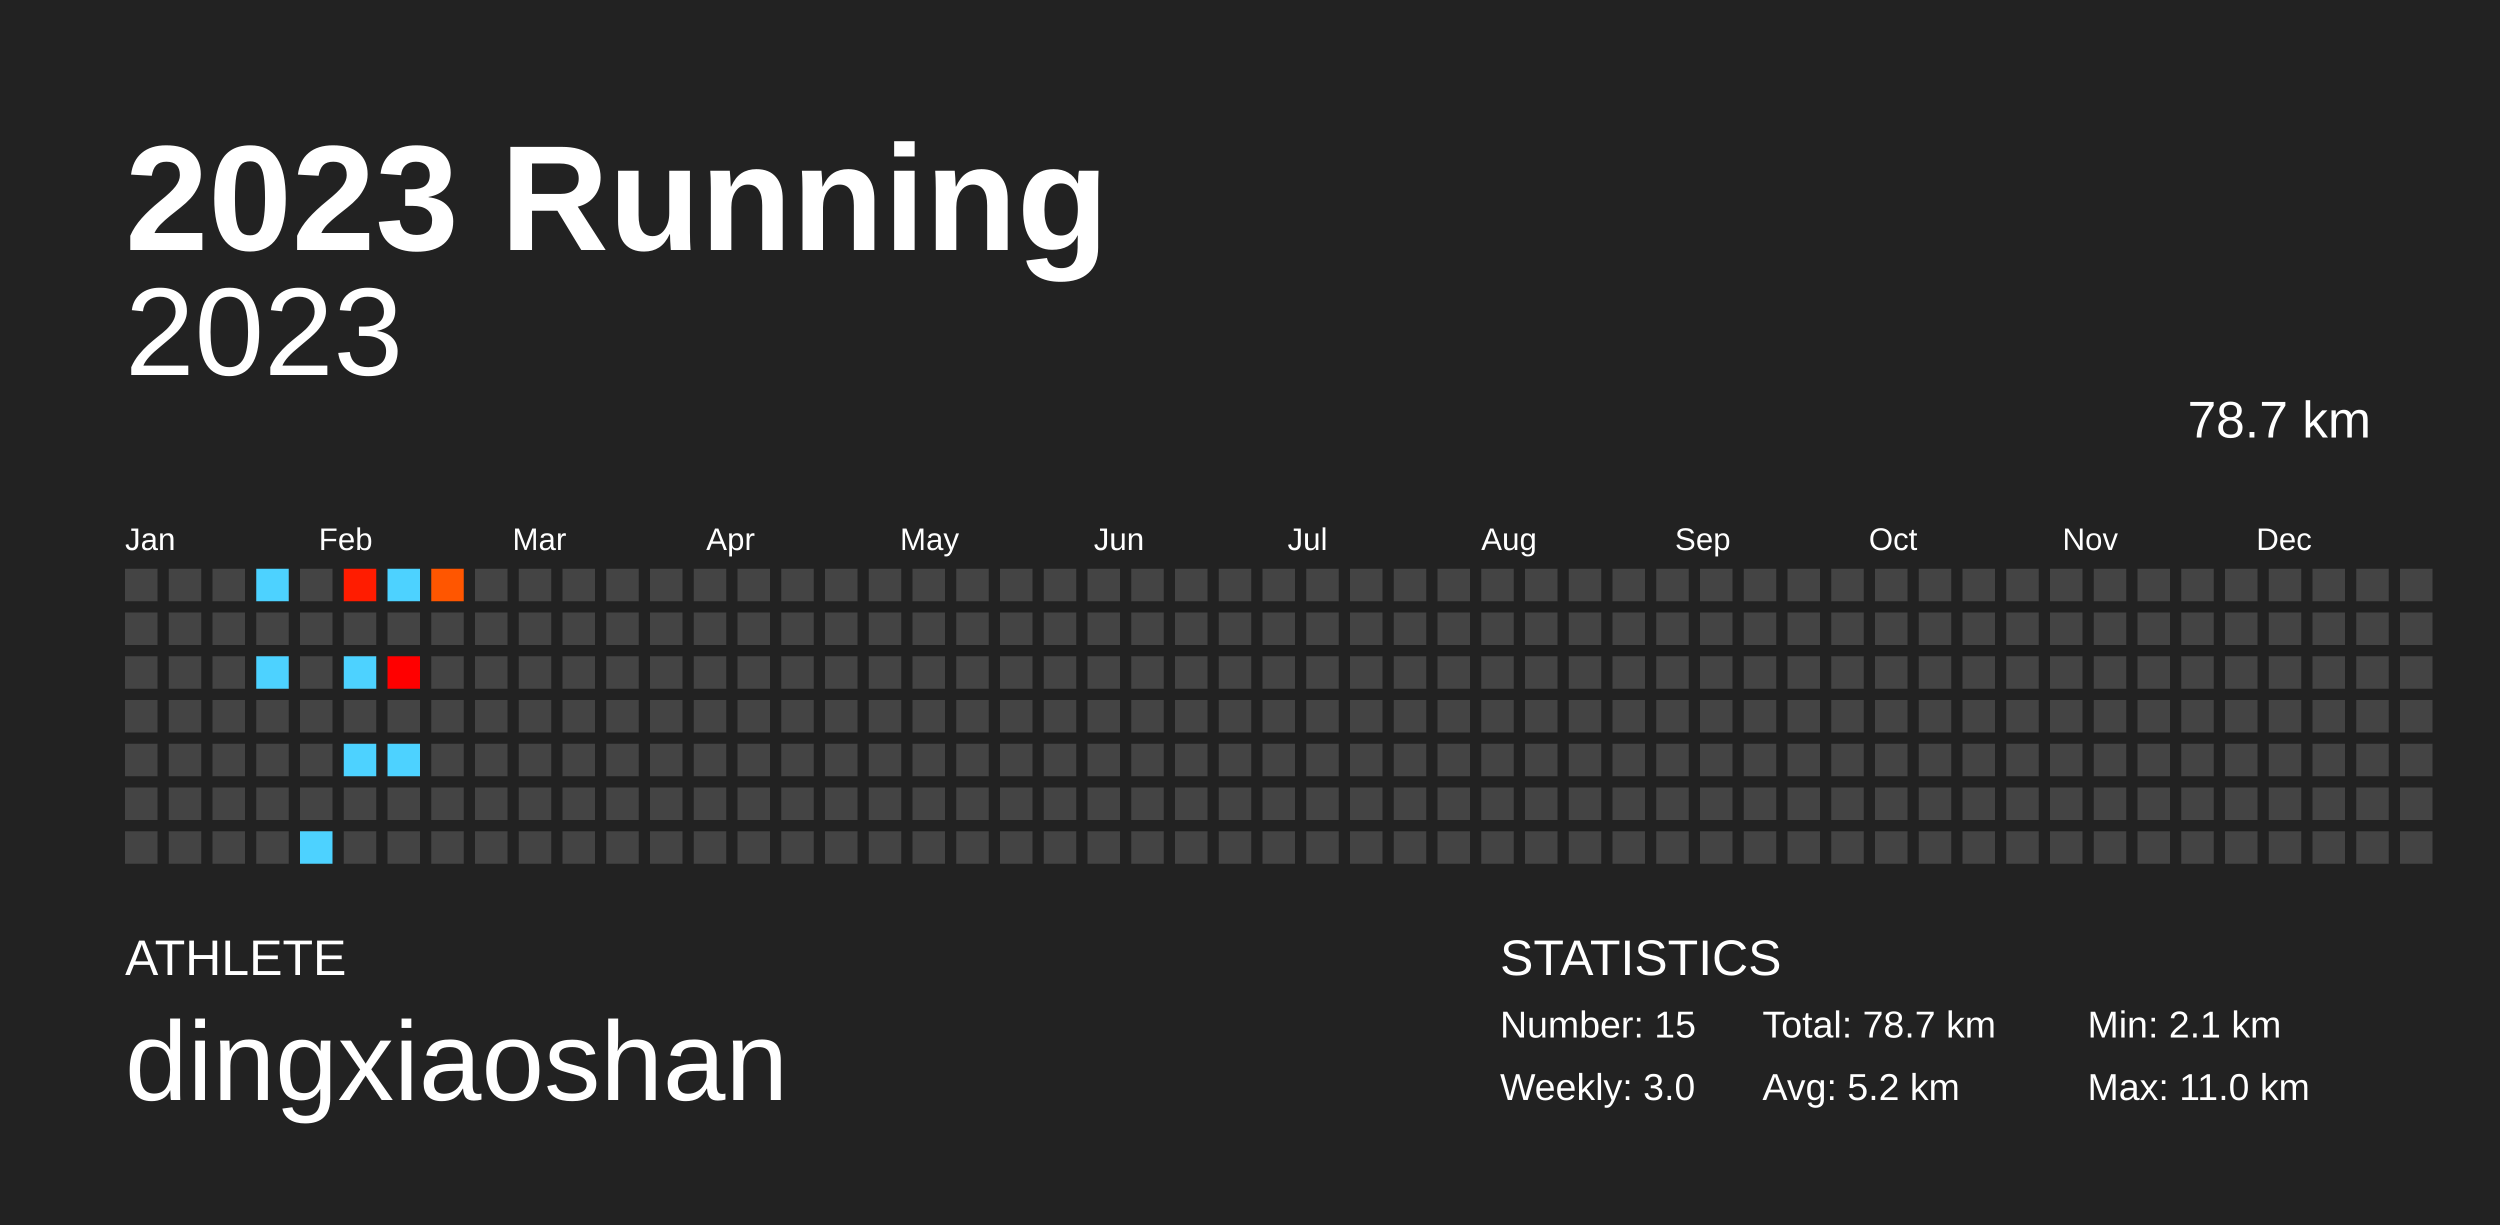
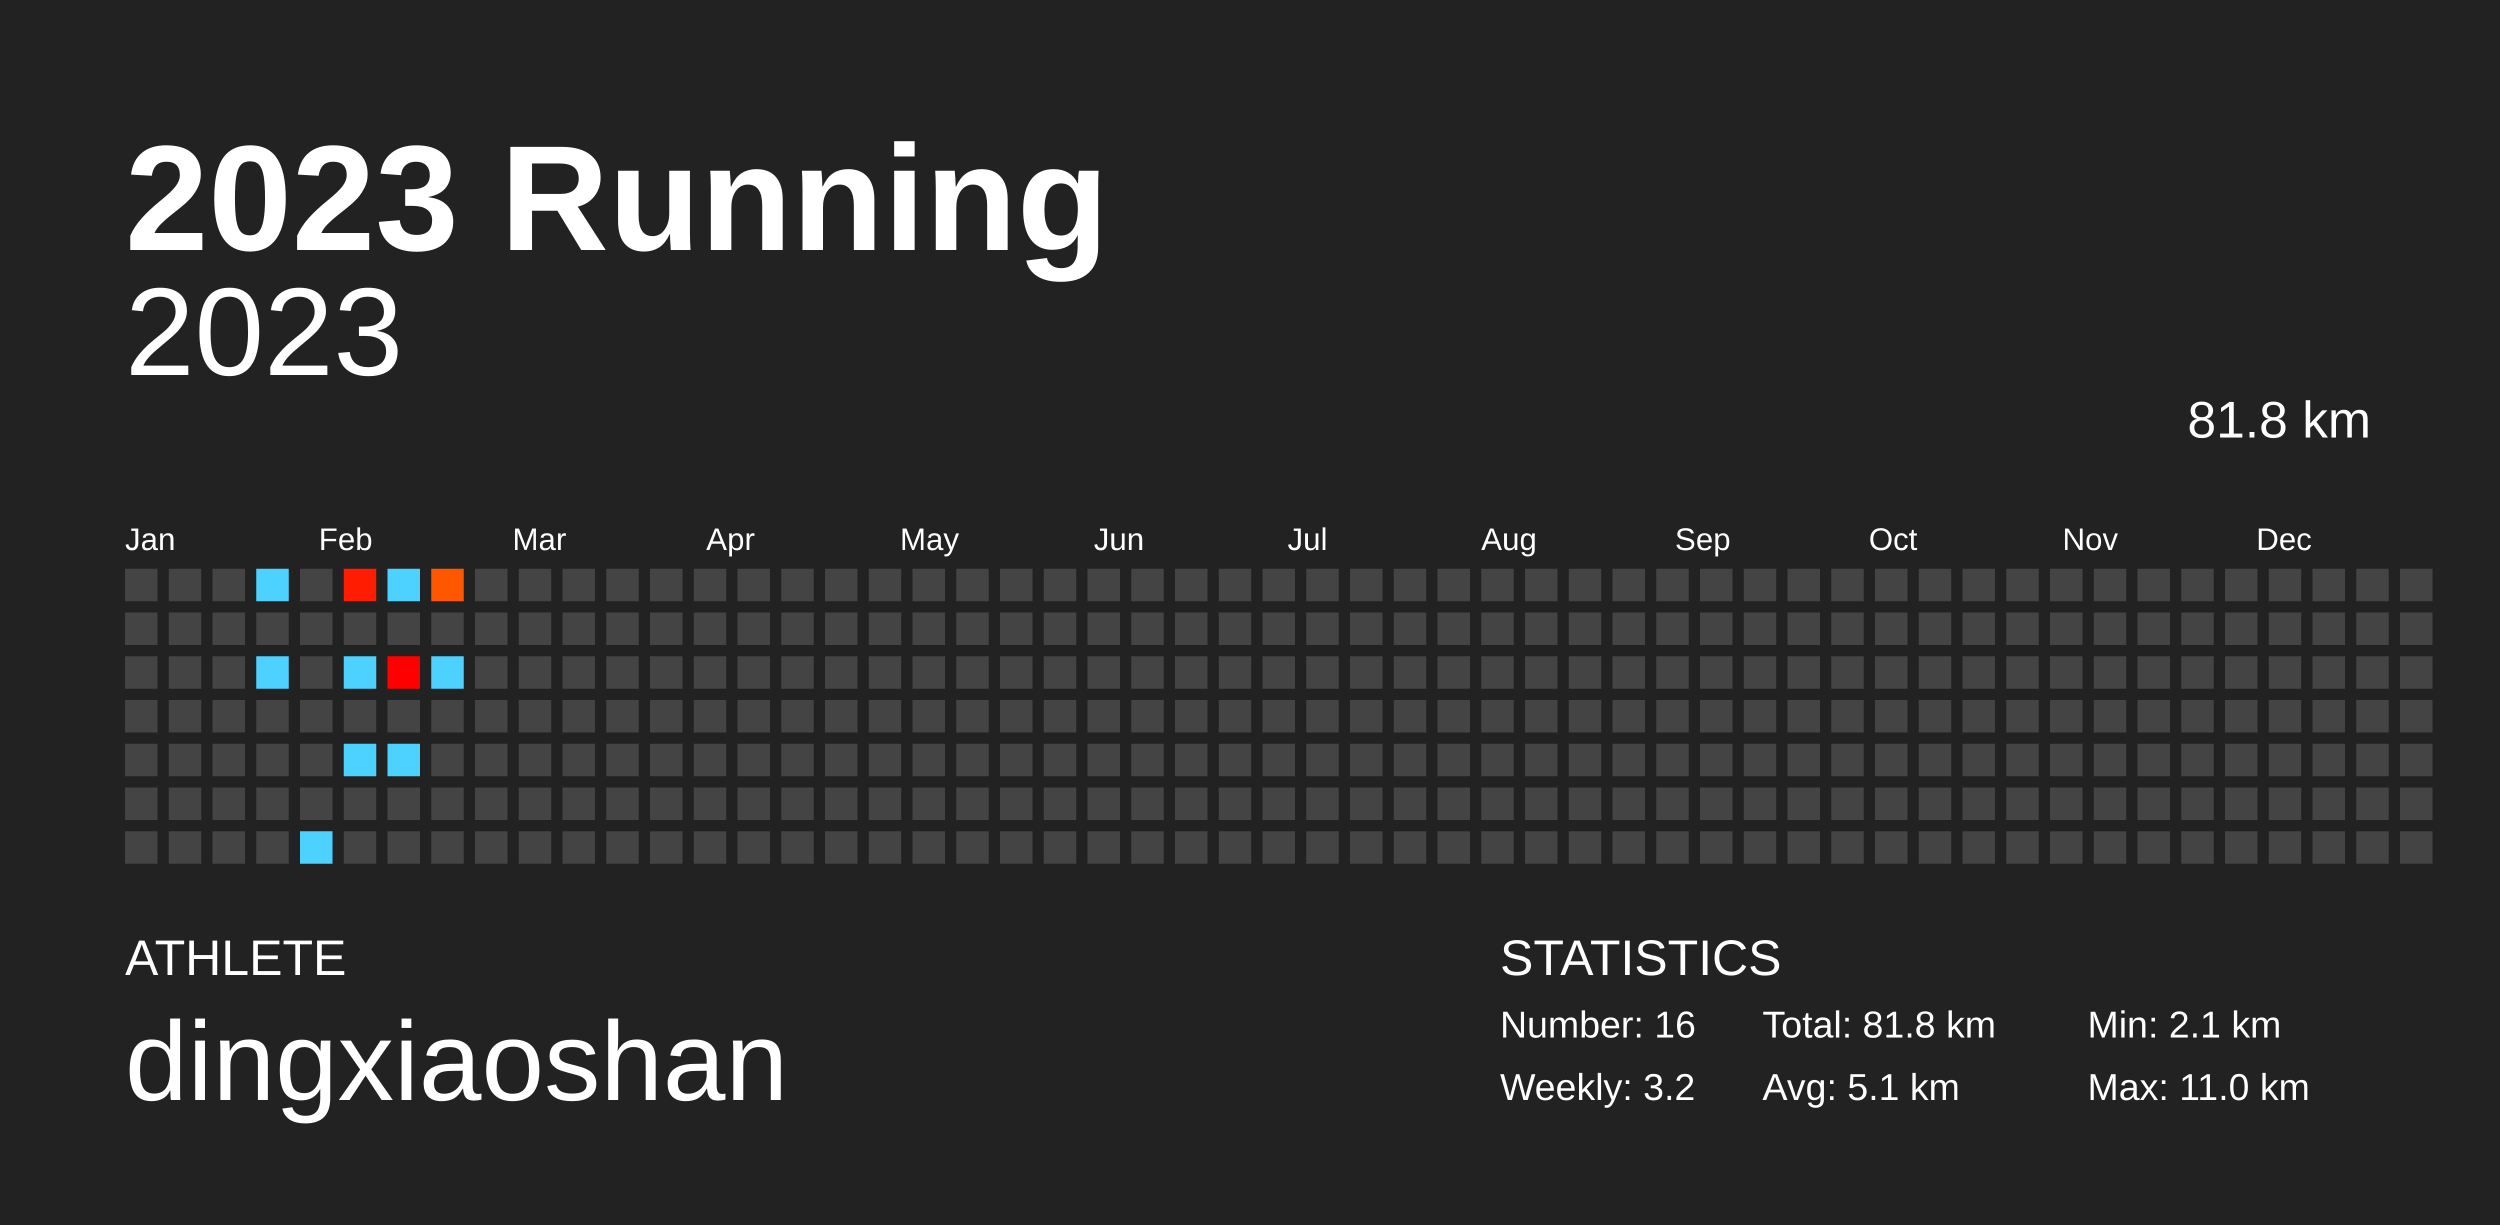
<svg xmlns="http://www.w3.org/2000/svg" baseProfile="full" height="98mm" version="1.1" viewBox="0,0,200,98" width="200mm">
  <defs />
  <rect fill="#222222" height="98" width="200" x="0" y="0" />
  <text fill="#FFFFFF" style="font-size:12px; font-family:Arial; font-weight:bold;" x="10" y="20">2023 Running</text>
  <text fill="#FFFFFF" style="font-size:4px; font-family:Arial" x="10" y="78">ATHLETE</text>
  <text fill="#FFFFFF" style="font-size:9px; font-family:Arial" x="10" y="88">dingxiaoshan</text>
  <text fill="#FFFFFF" style="font-size:4px; font-family:Arial" x="120" y="78">STATISTICS</text>
-   <text fill="#FFFFFF" style="font-size:3px; font-family:Arial" x="120" y="83">Number: 15</text>
-   <text fill="#FFFFFF" style="font-size:3px; font-family:Arial" x="120" y="88">Weekly: 3.0</text>
-   <text fill="#FFFFFF" style="font-size:3px; font-family:Arial" x="141" y="83">Total: 78.7 km</text>
-   <text fill="#FFFFFF" style="font-size:3px; font-family:Arial" x="141" y="88">Avg: 5.2 km</text>
+   <text fill="#FFFFFF" style="font-size:3px; font-family:Arial" x="120" y="83">Number: 16</text>
+   <text fill="#FFFFFF" style="font-size:3px; font-family:Arial" x="120" y="88">Weekly: 3.2</text>
+   <text fill="#FFFFFF" style="font-size:3px; font-family:Arial" x="141" y="83">Total: 81.8 km</text>
+   <text fill="#FFFFFF" style="font-size:3px; font-family:Arial" x="141" y="88">Avg: 5.1 km</text>
  <text fill="#FFFFFF" style="font-size:3px; font-family:Arial" x="167" y="83">Min: 2.1 km</text>
  <text fill="#FFFFFF" style="font-size:3px; font-family:Arial" x="167" y="88">Max: 11.0 km</text>
  <text alignment-baseline="hanging" fill="#FFFFFF" style="font-size:10.0px; font-family:Arial;" x="10" y="30">2023</text>
-   <text alignment-baseline="hanging" fill="#FFFFFF" style="font-size:4.125px; font-family:Arial;" x="175" y="35">78.7 km</text>
+   <text alignment-baseline="hanging" fill="#FFFFFF" style="font-size:4.125px; font-family:Arial;" x="175" y="35">81.8 km</text>
  <text fill="#FFFFFF" style="font-size:2.5px; font-family:Arial" x="10.0" y="44">Jan</text>
  <text fill="#FFFFFF" style="font-size:2.5px; font-family:Arial" x="25.5" y="44">Feb</text>
  <text fill="#FFFFFF" style="font-size:2.5px; font-family:Arial" x="41.0" y="44">Mar</text>
  <text fill="#FFFFFF" style="font-size:2.5px; font-family:Arial" x="56.5" y="44">Apr</text>
  <text fill="#FFFFFF" style="font-size:2.5px; font-family:Arial" x="72.0" y="44">May</text>
  <text fill="#FFFFFF" style="font-size:2.5px; font-family:Arial" x="87.5" y="44">Jun</text>
  <text fill="#FFFFFF" style="font-size:2.5px; font-family:Arial" x="103.0" y="44">Jul</text>
  <text fill="#FFFFFF" style="font-size:2.5px; font-family:Arial" x="118.5" y="44">Aug</text>
  <text fill="#FFFFFF" style="font-size:2.5px; font-family:Arial" x="134.0" y="44">Sep</text>
  <text fill="#FFFFFF" style="font-size:2.5px; font-family:Arial" x="149.5" y="44">Oct</text>
  <text fill="#FFFFFF" style="font-size:2.5px; font-family:Arial" x="165.0" y="44">Nov</text>
  <text fill="#FFFFFF" style="font-size:2.5px; font-family:Arial" x="180.5" y="44">Dec</text>
  <rect fill="#444444" height="2.6" width="2.6" x="10.0" y="45.5" />
  <rect fill="#444444" height="2.6" width="2.6" x="10.0" y="49.0" />
  <rect fill="#444444" height="2.6" width="2.6" x="10.0" y="52.5" />
  <rect fill="#444444" height="2.6" width="2.6" x="10.0" y="56.0" />
  <rect fill="#444444" height="2.6" width="2.6" x="10.0" y="59.5" />
  <rect fill="#444444" height="2.6" width="2.6" x="10.0" y="63.0" />
  <rect fill="#444444" height="2.6" width="2.6" x="10.0" y="66.5" />
  <rect fill="#444444" height="2.6" width="2.6" x="13.5" y="45.5" />
  <rect fill="#444444" height="2.6" width="2.6" x="13.5" y="49.0" />
  <rect fill="#444444" height="2.6" width="2.6" x="13.5" y="52.5" />
  <rect fill="#444444" height="2.6" width="2.6" x="13.5" y="56.0" />
  <rect fill="#444444" height="2.6" width="2.6" x="13.5" y="59.5" />
  <rect fill="#444444" height="2.6" width="2.6" x="13.5" y="63.0" />
  <rect fill="#444444" height="2.6" width="2.6" x="13.5" y="66.5" />
  <rect fill="#444444" height="2.6" width="2.6" x="17.0" y="45.5" />
  <rect fill="#444444" height="2.6" width="2.6" x="17.0" y="49.0" />
  <rect fill="#444444" height="2.6" width="2.6" x="17.0" y="52.5" />
  <rect fill="#444444" height="2.6" width="2.6" x="17.0" y="56.0" />
  <rect fill="#444444" height="2.6" width="2.6" x="17.0" y="59.5" />
  <rect fill="#444444" height="2.6" width="2.6" x="17.0" y="63.0" />
  <rect fill="#444444" height="2.6" width="2.6" x="17.0" y="66.5" />
  <rect fill="#4dd2ff" height="2.6" width="2.6" x="20.5" y="45.5" />
  <rect fill="#444444" height="2.6" width="2.6" x="20.5" y="49.0" />
  <rect fill="#4dd2ff" height="2.6" width="2.6" x="20.5" y="52.5" />
  <rect fill="#444444" height="2.6" width="2.6" x="20.5" y="56.0" />
  <rect fill="#444444" height="2.6" width="2.6" x="20.5" y="59.5" />
  <rect fill="#444444" height="2.6" width="2.6" x="20.5" y="63.0" />
  <rect fill="#444444" height="2.6" width="2.6" x="20.5" y="66.5" />
  <rect fill="#444444" height="2.6" width="2.6" x="24.0" y="45.5" />
  <rect fill="#444444" height="2.6" width="2.6" x="24.0" y="49.0" />
  <rect fill="#444444" height="2.6" width="2.6" x="24.0" y="52.5" />
  <rect fill="#444444" height="2.6" width="2.6" x="24.0" y="56.0" />
  <rect fill="#444444" height="2.6" width="2.6" x="24.0" y="59.5" />
  <rect fill="#444444" height="2.6" width="2.6" x="24.0" y="63.0" />
  <rect fill="#4dd2ff" height="2.6" width="2.6" x="24.0" y="66.5" />
  <rect fill="#ff1c00" height="2.6" width="2.6" x="27.5" y="45.5" />
  <rect fill="#444444" height="2.6" width="2.6" x="27.5" y="49.0" />
  <rect fill="#4dd2ff" height="2.6" width="2.6" x="27.5" y="52.5" />
  <rect fill="#444444" height="2.6" width="2.6" x="27.5" y="56.0" />
  <rect fill="#4dd2ff" height="2.6" width="2.6" x="27.5" y="59.5" />
  <rect fill="#444444" height="2.6" width="2.6" x="27.5" y="63.0" />
  <rect fill="#444444" height="2.6" width="2.6" x="27.5" y="66.5" />
  <rect fill="#4dd2ff" height="2.6" width="2.6" x="31.0" y="45.5" />
  <rect fill="#444444" height="2.6" width="2.6" x="31.0" y="49.0" />
  <rect fill="#ff0000" height="2.6" width="2.6" x="31.0" y="52.5" />
  <rect fill="#444444" height="2.6" width="2.6" x="31.0" y="56.0" />
  <rect fill="#4dd2ff" height="2.6" width="2.6" x="31.0" y="59.5" />
  <rect fill="#444444" height="2.6" width="2.6" x="31.0" y="63.0" />
  <rect fill="#444444" height="2.6" width="2.6" x="31.0" y="66.5" />
  <rect fill="#ff5600" height="2.6" width="2.6" x="34.5" y="45.5" />
  <rect fill="#444444" height="2.6" width="2.6" x="34.5" y="49.0" />
-   <rect fill="#444444" height="2.6" width="2.6" x="34.5" y="52.5" />
+   <rect fill="#4dd2ff" height="2.6" width="2.6" x="34.5" y="52.5" />
  <rect fill="#444444" height="2.6" width="2.6" x="34.5" y="56.0" />
  <rect fill="#444444" height="2.6" width="2.6" x="34.5" y="59.5" />
  <rect fill="#444444" height="2.6" width="2.6" x="34.5" y="63.0" />
  <rect fill="#444444" height="2.6" width="2.6" x="34.5" y="66.5" />
  <rect fill="#444444" height="2.6" width="2.6" x="38.0" y="45.5" />
  <rect fill="#444444" height="2.6" width="2.6" x="38.0" y="49.0" />
  <rect fill="#444444" height="2.6" width="2.6" x="38.0" y="52.5" />
  <rect fill="#444444" height="2.6" width="2.6" x="38.0" y="56.0" />
  <rect fill="#444444" height="2.6" width="2.6" x="38.0" y="59.5" />
  <rect fill="#444444" height="2.6" width="2.6" x="38.0" y="63.0" />
  <rect fill="#444444" height="2.6" width="2.6" x="38.0" y="66.5" />
  <rect fill="#444444" height="2.6" width="2.6" x="41.5" y="45.5" />
  <rect fill="#444444" height="2.6" width="2.6" x="41.5" y="49.0" />
  <rect fill="#444444" height="2.6" width="2.6" x="41.5" y="52.5" />
  <rect fill="#444444" height="2.6" width="2.6" x="41.5" y="56.0" />
  <rect fill="#444444" height="2.6" width="2.6" x="41.5" y="59.5" />
  <rect fill="#444444" height="2.6" width="2.6" x="41.5" y="63.0" />
  <rect fill="#444444" height="2.6" width="2.6" x="41.5" y="66.5" />
  <rect fill="#444444" height="2.6" width="2.6" x="45.0" y="45.5" />
  <rect fill="#444444" height="2.6" width="2.6" x="45.0" y="49.0" />
  <rect fill="#444444" height="2.6" width="2.6" x="45.0" y="52.5" />
  <rect fill="#444444" height="2.6" width="2.6" x="45.0" y="56.0" />
  <rect fill="#444444" height="2.6" width="2.6" x="45.0" y="59.5" />
  <rect fill="#444444" height="2.6" width="2.6" x="45.0" y="63.0" />
  <rect fill="#444444" height="2.6" width="2.6" x="45.0" y="66.5" />
  <rect fill="#444444" height="2.6" width="2.6" x="48.5" y="45.5" />
  <rect fill="#444444" height="2.6" width="2.6" x="48.5" y="49.0" />
  <rect fill="#444444" height="2.6" width="2.6" x="48.5" y="52.5" />
  <rect fill="#444444" height="2.6" width="2.6" x="48.5" y="56.0" />
  <rect fill="#444444" height="2.6" width="2.6" x="48.5" y="59.5" />
  <rect fill="#444444" height="2.6" width="2.6" x="48.5" y="63.0" />
  <rect fill="#444444" height="2.6" width="2.6" x="48.5" y="66.5" />
  <rect fill="#444444" height="2.6" width="2.6" x="52.0" y="45.5" />
  <rect fill="#444444" height="2.6" width="2.6" x="52.0" y="49.0" />
  <rect fill="#444444" height="2.6" width="2.6" x="52.0" y="52.5" />
  <rect fill="#444444" height="2.6" width="2.6" x="52.0" y="56.0" />
  <rect fill="#444444" height="2.6" width="2.6" x="52.0" y="59.5" />
  <rect fill="#444444" height="2.6" width="2.6" x="52.0" y="63.0" />
  <rect fill="#444444" height="2.6" width="2.6" x="52.0" y="66.5" />
  <rect fill="#444444" height="2.6" width="2.6" x="55.5" y="45.5" />
  <rect fill="#444444" height="2.6" width="2.6" x="55.5" y="49.0" />
  <rect fill="#444444" height="2.6" width="2.6" x="55.5" y="52.5" />
  <rect fill="#444444" height="2.6" width="2.6" x="55.5" y="56.0" />
  <rect fill="#444444" height="2.6" width="2.6" x="55.5" y="59.5" />
  <rect fill="#444444" height="2.6" width="2.6" x="55.5" y="63.0" />
  <rect fill="#444444" height="2.6" width="2.6" x="55.5" y="66.5" />
  <rect fill="#444444" height="2.6" width="2.6" x="59.0" y="45.5" />
  <rect fill="#444444" height="2.6" width="2.6" x="59.0" y="49.0" />
  <rect fill="#444444" height="2.6" width="2.6" x="59.0" y="52.5" />
  <rect fill="#444444" height="2.6" width="2.6" x="59.0" y="56.0" />
  <rect fill="#444444" height="2.6" width="2.6" x="59.0" y="59.5" />
  <rect fill="#444444" height="2.6" width="2.6" x="59.0" y="63.0" />
  <rect fill="#444444" height="2.6" width="2.6" x="59.0" y="66.5" />
  <rect fill="#444444" height="2.6" width="2.6" x="62.5" y="45.5" />
  <rect fill="#444444" height="2.6" width="2.6" x="62.5" y="49.0" />
  <rect fill="#444444" height="2.6" width="2.6" x="62.5" y="52.5" />
  <rect fill="#444444" height="2.6" width="2.6" x="62.5" y="56.0" />
  <rect fill="#444444" height="2.6" width="2.6" x="62.5" y="59.5" />
  <rect fill="#444444" height="2.6" width="2.6" x="62.5" y="63.0" />
  <rect fill="#444444" height="2.6" width="2.6" x="62.5" y="66.5" />
  <rect fill="#444444" height="2.6" width="2.6" x="66.0" y="45.5" />
  <rect fill="#444444" height="2.6" width="2.6" x="66.0" y="49.0" />
  <rect fill="#444444" height="2.6" width="2.6" x="66.0" y="52.5" />
  <rect fill="#444444" height="2.6" width="2.6" x="66.0" y="56.0" />
  <rect fill="#444444" height="2.6" width="2.6" x="66.0" y="59.5" />
  <rect fill="#444444" height="2.6" width="2.6" x="66.0" y="63.0" />
  <rect fill="#444444" height="2.6" width="2.6" x="66.0" y="66.5" />
  <rect fill="#444444" height="2.6" width="2.6" x="69.5" y="45.5" />
  <rect fill="#444444" height="2.6" width="2.6" x="69.5" y="49.0" />
  <rect fill="#444444" height="2.6" width="2.6" x="69.5" y="52.5" />
  <rect fill="#444444" height="2.6" width="2.6" x="69.5" y="56.0" />
  <rect fill="#444444" height="2.6" width="2.6" x="69.5" y="59.5" />
  <rect fill="#444444" height="2.6" width="2.6" x="69.5" y="63.0" />
  <rect fill="#444444" height="2.6" width="2.6" x="69.5" y="66.5" />
  <rect fill="#444444" height="2.6" width="2.6" x="73.0" y="45.5" />
  <rect fill="#444444" height="2.6" width="2.6" x="73.0" y="49.0" />
  <rect fill="#444444" height="2.6" width="2.6" x="73.0" y="52.5" />
  <rect fill="#444444" height="2.6" width="2.6" x="73.0" y="56.0" />
  <rect fill="#444444" height="2.6" width="2.6" x="73.0" y="59.5" />
  <rect fill="#444444" height="2.6" width="2.6" x="73.0" y="63.0" />
  <rect fill="#444444" height="2.6" width="2.6" x="73.0" y="66.5" />
  <rect fill="#444444" height="2.6" width="2.6" x="76.5" y="45.5" />
  <rect fill="#444444" height="2.6" width="2.6" x="76.5" y="49.0" />
  <rect fill="#444444" height="2.6" width="2.6" x="76.5" y="52.5" />
  <rect fill="#444444" height="2.6" width="2.6" x="76.5" y="56.0" />
  <rect fill="#444444" height="2.6" width="2.6" x="76.5" y="59.5" />
  <rect fill="#444444" height="2.6" width="2.6" x="76.5" y="63.0" />
  <rect fill="#444444" height="2.6" width="2.6" x="76.5" y="66.5" />
  <rect fill="#444444" height="2.6" width="2.6" x="80.0" y="45.5" />
  <rect fill="#444444" height="2.6" width="2.6" x="80.0" y="49.0" />
  <rect fill="#444444" height="2.6" width="2.6" x="80.0" y="52.5" />
  <rect fill="#444444" height="2.6" width="2.6" x="80.0" y="56.0" />
  <rect fill="#444444" height="2.6" width="2.6" x="80.0" y="59.5" />
  <rect fill="#444444" height="2.6" width="2.6" x="80.0" y="63.0" />
  <rect fill="#444444" height="2.6" width="2.6" x="80.0" y="66.5" />
  <rect fill="#444444" height="2.6" width="2.6" x="83.5" y="45.5" />
  <rect fill="#444444" height="2.6" width="2.6" x="83.5" y="49.0" />
  <rect fill="#444444" height="2.6" width="2.6" x="83.5" y="52.5" />
  <rect fill="#444444" height="2.6" width="2.6" x="83.5" y="56.0" />
  <rect fill="#444444" height="2.6" width="2.6" x="83.5" y="59.5" />
  <rect fill="#444444" height="2.6" width="2.6" x="83.5" y="63.0" />
  <rect fill="#444444" height="2.6" width="2.6" x="83.5" y="66.5" />
  <rect fill="#444444" height="2.6" width="2.6" x="87.0" y="45.5" />
  <rect fill="#444444" height="2.6" width="2.6" x="87.0" y="49.0" />
  <rect fill="#444444" height="2.6" width="2.6" x="87.0" y="52.5" />
  <rect fill="#444444" height="2.6" width="2.6" x="87.0" y="56.0" />
  <rect fill="#444444" height="2.6" width="2.6" x="87.0" y="59.5" />
  <rect fill="#444444" height="2.6" width="2.6" x="87.0" y="63.0" />
  <rect fill="#444444" height="2.6" width="2.6" x="87.0" y="66.5" />
  <rect fill="#444444" height="2.6" width="2.6" x="90.5" y="45.5" />
  <rect fill="#444444" height="2.6" width="2.6" x="90.5" y="49.0" />
  <rect fill="#444444" height="2.6" width="2.6" x="90.5" y="52.5" />
  <rect fill="#444444" height="2.6" width="2.6" x="90.5" y="56.0" />
  <rect fill="#444444" height="2.6" width="2.6" x="90.5" y="59.5" />
  <rect fill="#444444" height="2.6" width="2.6" x="90.5" y="63.0" />
  <rect fill="#444444" height="2.6" width="2.6" x="90.5" y="66.5" />
  <rect fill="#444444" height="2.6" width="2.6" x="94.0" y="45.5" />
  <rect fill="#444444" height="2.6" width="2.6" x="94.0" y="49.0" />
  <rect fill="#444444" height="2.6" width="2.6" x="94.0" y="52.5" />
  <rect fill="#444444" height="2.6" width="2.6" x="94.0" y="56.0" />
  <rect fill="#444444" height="2.6" width="2.6" x="94.0" y="59.5" />
  <rect fill="#444444" height="2.6" width="2.6" x="94.0" y="63.0" />
  <rect fill="#444444" height="2.6" width="2.6" x="94.0" y="66.5" />
  <rect fill="#444444" height="2.6" width="2.6" x="97.5" y="45.5" />
  <rect fill="#444444" height="2.6" width="2.6" x="97.5" y="49.0" />
  <rect fill="#444444" height="2.6" width="2.6" x="97.5" y="52.5" />
  <rect fill="#444444" height="2.6" width="2.6" x="97.5" y="56.0" />
  <rect fill="#444444" height="2.6" width="2.6" x="97.5" y="59.5" />
  <rect fill="#444444" height="2.6" width="2.6" x="97.5" y="63.0" />
  <rect fill="#444444" height="2.6" width="2.6" x="97.5" y="66.5" />
  <rect fill="#444444" height="2.6" width="2.6" x="101.0" y="45.5" />
  <rect fill="#444444" height="2.6" width="2.6" x="101.0" y="49.0" />
  <rect fill="#444444" height="2.6" width="2.6" x="101.0" y="52.5" />
  <rect fill="#444444" height="2.6" width="2.6" x="101.0" y="56.0" />
  <rect fill="#444444" height="2.6" width="2.6" x="101.0" y="59.5" />
  <rect fill="#444444" height="2.6" width="2.6" x="101.0" y="63.0" />
  <rect fill="#444444" height="2.6" width="2.6" x="101.0" y="66.5" />
  <rect fill="#444444" height="2.6" width="2.6" x="104.5" y="45.5" />
  <rect fill="#444444" height="2.6" width="2.6" x="104.5" y="49.0" />
  <rect fill="#444444" height="2.6" width="2.6" x="104.5" y="52.5" />
  <rect fill="#444444" height="2.6" width="2.6" x="104.5" y="56.0" />
  <rect fill="#444444" height="2.6" width="2.6" x="104.5" y="59.5" />
  <rect fill="#444444" height="2.6" width="2.6" x="104.5" y="63.0" />
  <rect fill="#444444" height="2.6" width="2.6" x="104.5" y="66.5" />
  <rect fill="#444444" height="2.6" width="2.6" x="108.0" y="45.5" />
  <rect fill="#444444" height="2.6" width="2.6" x="108.0" y="49.0" />
  <rect fill="#444444" height="2.6" width="2.6" x="108.0" y="52.5" />
  <rect fill="#444444" height="2.6" width="2.6" x="108.0" y="56.0" />
  <rect fill="#444444" height="2.6" width="2.6" x="108.0" y="59.5" />
  <rect fill="#444444" height="2.6" width="2.6" x="108.0" y="63.0" />
  <rect fill="#444444" height="2.6" width="2.6" x="108.0" y="66.5" />
  <rect fill="#444444" height="2.6" width="2.6" x="111.5" y="45.5" />
  <rect fill="#444444" height="2.6" width="2.6" x="111.5" y="49.0" />
  <rect fill="#444444" height="2.6" width="2.6" x="111.5" y="52.5" />
  <rect fill="#444444" height="2.6" width="2.6" x="111.5" y="56.0" />
  <rect fill="#444444" height="2.6" width="2.6" x="111.5" y="59.5" />
  <rect fill="#444444" height="2.6" width="2.6" x="111.5" y="63.0" />
  <rect fill="#444444" height="2.6" width="2.6" x="111.5" y="66.5" />
  <rect fill="#444444" height="2.6" width="2.6" x="115.0" y="45.5" />
  <rect fill="#444444" height="2.6" width="2.6" x="115.0" y="49.0" />
  <rect fill="#444444" height="2.6" width="2.6" x="115.0" y="52.5" />
  <rect fill="#444444" height="2.6" width="2.6" x="115.0" y="56.0" />
  <rect fill="#444444" height="2.6" width="2.6" x="115.0" y="59.5" />
  <rect fill="#444444" height="2.6" width="2.6" x="115.0" y="63.0" />
  <rect fill="#444444" height="2.6" width="2.6" x="115.0" y="66.5" />
  <rect fill="#444444" height="2.6" width="2.6" x="118.5" y="45.5" />
  <rect fill="#444444" height="2.6" width="2.6" x="118.5" y="49.0" />
  <rect fill="#444444" height="2.6" width="2.6" x="118.5" y="52.5" />
  <rect fill="#444444" height="2.6" width="2.6" x="118.5" y="56.0" />
  <rect fill="#444444" height="2.6" width="2.6" x="118.5" y="59.5" />
  <rect fill="#444444" height="2.6" width="2.6" x="118.5" y="63.0" />
  <rect fill="#444444" height="2.6" width="2.6" x="118.5" y="66.5" />
  <rect fill="#444444" height="2.6" width="2.6" x="122.0" y="45.5" />
  <rect fill="#444444" height="2.6" width="2.6" x="122.0" y="49.0" />
  <rect fill="#444444" height="2.6" width="2.6" x="122.0" y="52.5" />
  <rect fill="#444444" height="2.6" width="2.6" x="122.0" y="56.0" />
  <rect fill="#444444" height="2.6" width="2.6" x="122.0" y="59.5" />
  <rect fill="#444444" height="2.6" width="2.6" x="122.0" y="63.0" />
  <rect fill="#444444" height="2.6" width="2.6" x="122.0" y="66.5" />
  <rect fill="#444444" height="2.6" width="2.6" x="125.5" y="45.5" />
  <rect fill="#444444" height="2.6" width="2.6" x="125.5" y="49.0" />
  <rect fill="#444444" height="2.6" width="2.6" x="125.5" y="52.5" />
  <rect fill="#444444" height="2.6" width="2.6" x="125.5" y="56.0" />
  <rect fill="#444444" height="2.6" width="2.6" x="125.5" y="59.5" />
  <rect fill="#444444" height="2.6" width="2.6" x="125.5" y="63.0" />
  <rect fill="#444444" height="2.6" width="2.6" x="125.5" y="66.5" />
  <rect fill="#444444" height="2.6" width="2.6" x="129.0" y="45.5" />
  <rect fill="#444444" height="2.6" width="2.6" x="129.0" y="49.0" />
  <rect fill="#444444" height="2.6" width="2.6" x="129.0" y="52.5" />
  <rect fill="#444444" height="2.6" width="2.6" x="129.0" y="56.0" />
  <rect fill="#444444" height="2.6" width="2.6" x="129.0" y="59.5" />
  <rect fill="#444444" height="2.6" width="2.6" x="129.0" y="63.0" />
  <rect fill="#444444" height="2.6" width="2.6" x="129.0" y="66.5" />
  <rect fill="#444444" height="2.6" width="2.6" x="132.5" y="45.5" />
  <rect fill="#444444" height="2.6" width="2.6" x="132.5" y="49.0" />
  <rect fill="#444444" height="2.6" width="2.6" x="132.5" y="52.5" />
  <rect fill="#444444" height="2.6" width="2.6" x="132.5" y="56.0" />
  <rect fill="#444444" height="2.6" width="2.6" x="132.5" y="59.5" />
  <rect fill="#444444" height="2.6" width="2.6" x="132.5" y="63.0" />
  <rect fill="#444444" height="2.6" width="2.6" x="132.5" y="66.5" />
  <rect fill="#444444" height="2.6" width="2.6" x="136.0" y="45.5" />
  <rect fill="#444444" height="2.6" width="2.6" x="136.0" y="49.0" />
  <rect fill="#444444" height="2.6" width="2.6" x="136.0" y="52.5" />
  <rect fill="#444444" height="2.6" width="2.6" x="136.0" y="56.0" />
  <rect fill="#444444" height="2.6" width="2.6" x="136.0" y="59.5" />
  <rect fill="#444444" height="2.6" width="2.6" x="136.0" y="63.0" />
  <rect fill="#444444" height="2.6" width="2.6" x="136.0" y="66.5" />
  <rect fill="#444444" height="2.6" width="2.6" x="139.5" y="45.5" />
  <rect fill="#444444" height="2.6" width="2.6" x="139.5" y="49.0" />
  <rect fill="#444444" height="2.6" width="2.6" x="139.5" y="52.5" />
  <rect fill="#444444" height="2.6" width="2.6" x="139.5" y="56.0" />
  <rect fill="#444444" height="2.6" width="2.6" x="139.5" y="59.5" />
  <rect fill="#444444" height="2.6" width="2.6" x="139.5" y="63.0" />
  <rect fill="#444444" height="2.6" width="2.6" x="139.5" y="66.5" />
  <rect fill="#444444" height="2.6" width="2.6" x="143.0" y="45.5" />
  <rect fill="#444444" height="2.6" width="2.6" x="143.0" y="49.0" />
  <rect fill="#444444" height="2.6" width="2.6" x="143.0" y="52.5" />
  <rect fill="#444444" height="2.6" width="2.6" x="143.0" y="56.0" />
  <rect fill="#444444" height="2.6" width="2.6" x="143.0" y="59.5" />
  <rect fill="#444444" height="2.6" width="2.6" x="143.0" y="63.0" />
  <rect fill="#444444" height="2.6" width="2.6" x="143.0" y="66.5" />
  <rect fill="#444444" height="2.6" width="2.6" x="146.5" y="45.5" />
  <rect fill="#444444" height="2.6" width="2.6" x="146.5" y="49.0" />
  <rect fill="#444444" height="2.6" width="2.6" x="146.5" y="52.5" />
  <rect fill="#444444" height="2.6" width="2.6" x="146.5" y="56.0" />
  <rect fill="#444444" height="2.6" width="2.6" x="146.5" y="59.5" />
  <rect fill="#444444" height="2.6" width="2.6" x="146.5" y="63.0" />
  <rect fill="#444444" height="2.6" width="2.6" x="146.5" y="66.5" />
  <rect fill="#444444" height="2.6" width="2.6" x="150.0" y="45.5" />
  <rect fill="#444444" height="2.6" width="2.6" x="150.0" y="49.0" />
  <rect fill="#444444" height="2.6" width="2.6" x="150.0" y="52.5" />
  <rect fill="#444444" height="2.6" width="2.6" x="150.0" y="56.0" />
  <rect fill="#444444" height="2.6" width="2.6" x="150.0" y="59.5" />
  <rect fill="#444444" height="2.6" width="2.6" x="150.0" y="63.0" />
  <rect fill="#444444" height="2.6" width="2.6" x="150.0" y="66.5" />
  <rect fill="#444444" height="2.6" width="2.6" x="153.5" y="45.5" />
  <rect fill="#444444" height="2.6" width="2.6" x="153.5" y="49.0" />
  <rect fill="#444444" height="2.6" width="2.6" x="153.5" y="52.5" />
  <rect fill="#444444" height="2.6" width="2.6" x="153.5" y="56.0" />
  <rect fill="#444444" height="2.6" width="2.6" x="153.5" y="59.5" />
  <rect fill="#444444" height="2.6" width="2.6" x="153.5" y="63.0" />
  <rect fill="#444444" height="2.6" width="2.6" x="153.5" y="66.5" />
  <rect fill="#444444" height="2.6" width="2.6" x="157.0" y="45.5" />
  <rect fill="#444444" height="2.6" width="2.6" x="157.0" y="49.0" />
  <rect fill="#444444" height="2.6" width="2.6" x="157.0" y="52.5" />
  <rect fill="#444444" height="2.6" width="2.6" x="157.0" y="56.0" />
  <rect fill="#444444" height="2.6" width="2.6" x="157.0" y="59.5" />
  <rect fill="#444444" height="2.6" width="2.6" x="157.0" y="63.0" />
  <rect fill="#444444" height="2.6" width="2.6" x="157.0" y="66.5" />
  <rect fill="#444444" height="2.6" width="2.6" x="160.5" y="45.5" />
  <rect fill="#444444" height="2.6" width="2.6" x="160.5" y="49.0" />
  <rect fill="#444444" height="2.6" width="2.6" x="160.5" y="52.5" />
  <rect fill="#444444" height="2.6" width="2.6" x="160.5" y="56.0" />
  <rect fill="#444444" height="2.6" width="2.6" x="160.5" y="59.5" />
  <rect fill="#444444" height="2.6" width="2.6" x="160.5" y="63.0" />
  <rect fill="#444444" height="2.6" width="2.6" x="160.5" y="66.5" />
  <rect fill="#444444" height="2.6" width="2.6" x="164.0" y="45.5" />
  <rect fill="#444444" height="2.6" width="2.6" x="164.0" y="49.0" />
  <rect fill="#444444" height="2.6" width="2.6" x="164.0" y="52.5" />
  <rect fill="#444444" height="2.6" width="2.6" x="164.0" y="56.0" />
  <rect fill="#444444" height="2.6" width="2.6" x="164.0" y="59.5" />
  <rect fill="#444444" height="2.6" width="2.6" x="164.0" y="63.0" />
  <rect fill="#444444" height="2.6" width="2.6" x="164.0" y="66.5" />
  <rect fill="#444444" height="2.6" width="2.6" x="167.5" y="45.5" />
  <rect fill="#444444" height="2.6" width="2.6" x="167.5" y="49.0" />
  <rect fill="#444444" height="2.6" width="2.6" x="167.5" y="52.5" />
  <rect fill="#444444" height="2.6" width="2.6" x="167.5" y="56.0" />
  <rect fill="#444444" height="2.6" width="2.6" x="167.5" y="59.5" />
  <rect fill="#444444" height="2.6" width="2.6" x="167.5" y="63.0" />
  <rect fill="#444444" height="2.6" width="2.6" x="167.5" y="66.5" />
  <rect fill="#444444" height="2.6" width="2.6" x="171.0" y="45.5" />
  <rect fill="#444444" height="2.6" width="2.6" x="171.0" y="49.0" />
  <rect fill="#444444" height="2.6" width="2.6" x="171.0" y="52.5" />
  <rect fill="#444444" height="2.6" width="2.6" x="171.0" y="56.0" />
  <rect fill="#444444" height="2.6" width="2.6" x="171.0" y="59.5" />
  <rect fill="#444444" height="2.6" width="2.6" x="171.0" y="63.0" />
  <rect fill="#444444" height="2.6" width="2.6" x="171.0" y="66.5" />
  <rect fill="#444444" height="2.6" width="2.6" x="174.5" y="45.5" />
  <rect fill="#444444" height="2.6" width="2.6" x="174.5" y="49.0" />
  <rect fill="#444444" height="2.6" width="2.6" x="174.5" y="52.5" />
  <rect fill="#444444" height="2.6" width="2.6" x="174.5" y="56.0" />
  <rect fill="#444444" height="2.6" width="2.6" x="174.5" y="59.5" />
  <rect fill="#444444" height="2.6" width="2.6" x="174.5" y="63.0" />
  <rect fill="#444444" height="2.6" width="2.6" x="174.5" y="66.5" />
  <rect fill="#444444" height="2.6" width="2.6" x="178.0" y="45.5" />
  <rect fill="#444444" height="2.6" width="2.6" x="178.0" y="49.0" />
  <rect fill="#444444" height="2.6" width="2.6" x="178.0" y="52.5" />
  <rect fill="#444444" height="2.6" width="2.6" x="178.0" y="56.0" />
  <rect fill="#444444" height="2.6" width="2.6" x="178.0" y="59.5" />
  <rect fill="#444444" height="2.6" width="2.6" x="178.0" y="63.0" />
  <rect fill="#444444" height="2.6" width="2.6" x="178.0" y="66.5" />
  <rect fill="#444444" height="2.6" width="2.6" x="181.5" y="45.5" />
  <rect fill="#444444" height="2.6" width="2.6" x="181.5" y="49.0" />
  <rect fill="#444444" height="2.6" width="2.6" x="181.5" y="52.5" />
  <rect fill="#444444" height="2.6" width="2.6" x="181.5" y="56.0" />
  <rect fill="#444444" height="2.6" width="2.6" x="181.5" y="59.5" />
  <rect fill="#444444" height="2.6" width="2.6" x="181.5" y="63.0" />
  <rect fill="#444444" height="2.6" width="2.6" x="181.5" y="66.5" />
  <rect fill="#444444" height="2.6" width="2.6" x="185.0" y="45.5" />
  <rect fill="#444444" height="2.6" width="2.6" x="185.0" y="49.0" />
  <rect fill="#444444" height="2.6" width="2.6" x="185.0" y="52.5" />
  <rect fill="#444444" height="2.6" width="2.6" x="185.0" y="56.0" />
  <rect fill="#444444" height="2.6" width="2.6" x="185.0" y="59.5" />
  <rect fill="#444444" height="2.6" width="2.6" x="185.0" y="63.0" />
  <rect fill="#444444" height="2.6" width="2.6" x="185.0" y="66.5" />
  <rect fill="#444444" height="2.6" width="2.6" x="188.5" y="45.5" />
  <rect fill="#444444" height="2.6" width="2.6" x="188.5" y="49.0" />
  <rect fill="#444444" height="2.6" width="2.6" x="188.5" y="52.5" />
  <rect fill="#444444" height="2.6" width="2.6" x="188.5" y="56.0" />
  <rect fill="#444444" height="2.6" width="2.6" x="188.5" y="59.5" />
  <rect fill="#444444" height="2.6" width="2.6" x="188.5" y="63.0" />
  <rect fill="#444444" height="2.6" width="2.6" x="188.5" y="66.5" />
  <rect fill="#444444" height="2.6" width="2.6" x="192.0" y="45.5" />
  <rect fill="#444444" height="2.6" width="2.6" x="192.0" y="49.0" />
  <rect fill="#444444" height="2.6" width="2.6" x="192.0" y="52.5" />
  <rect fill="#444444" height="2.6" width="2.6" x="192.0" y="56.0" />
  <rect fill="#444444" height="2.6" width="2.6" x="192.0" y="59.5" />
  <rect fill="#444444" height="2.6" width="2.6" x="192.0" y="63.0" />
  <rect fill="#444444" height="2.6" width="2.6" x="192.0" y="66.5" />
</svg>
